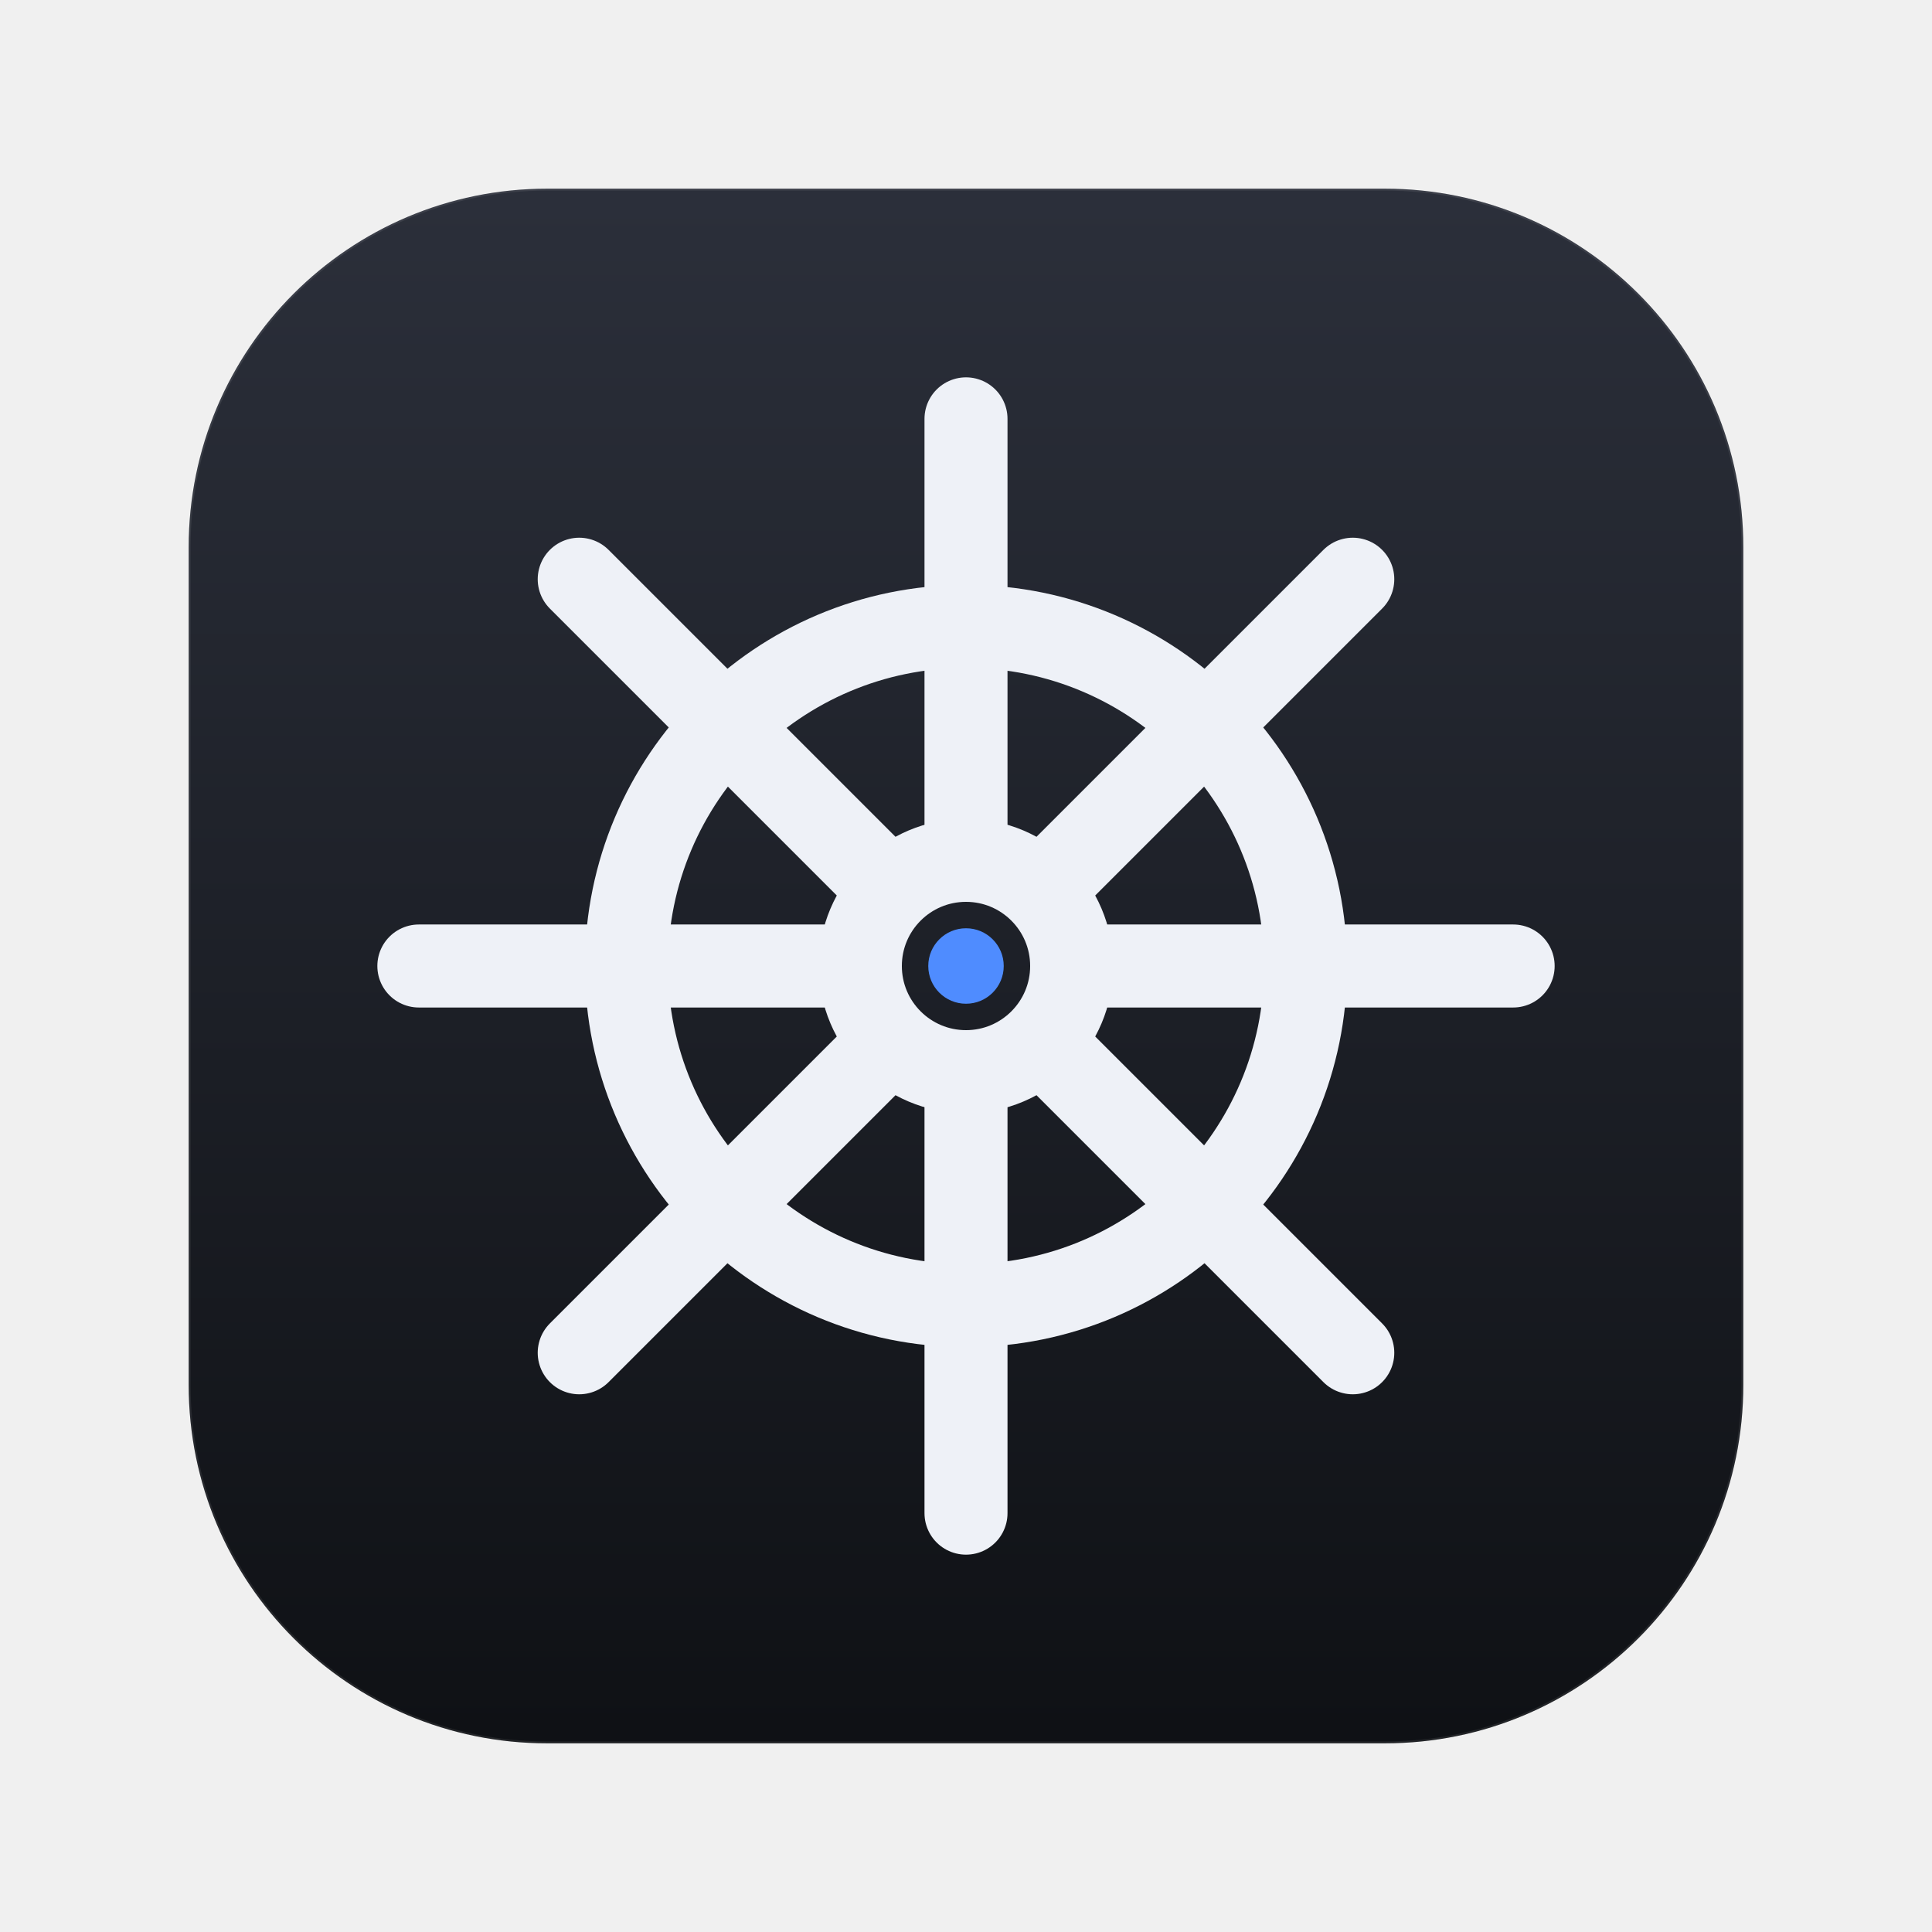
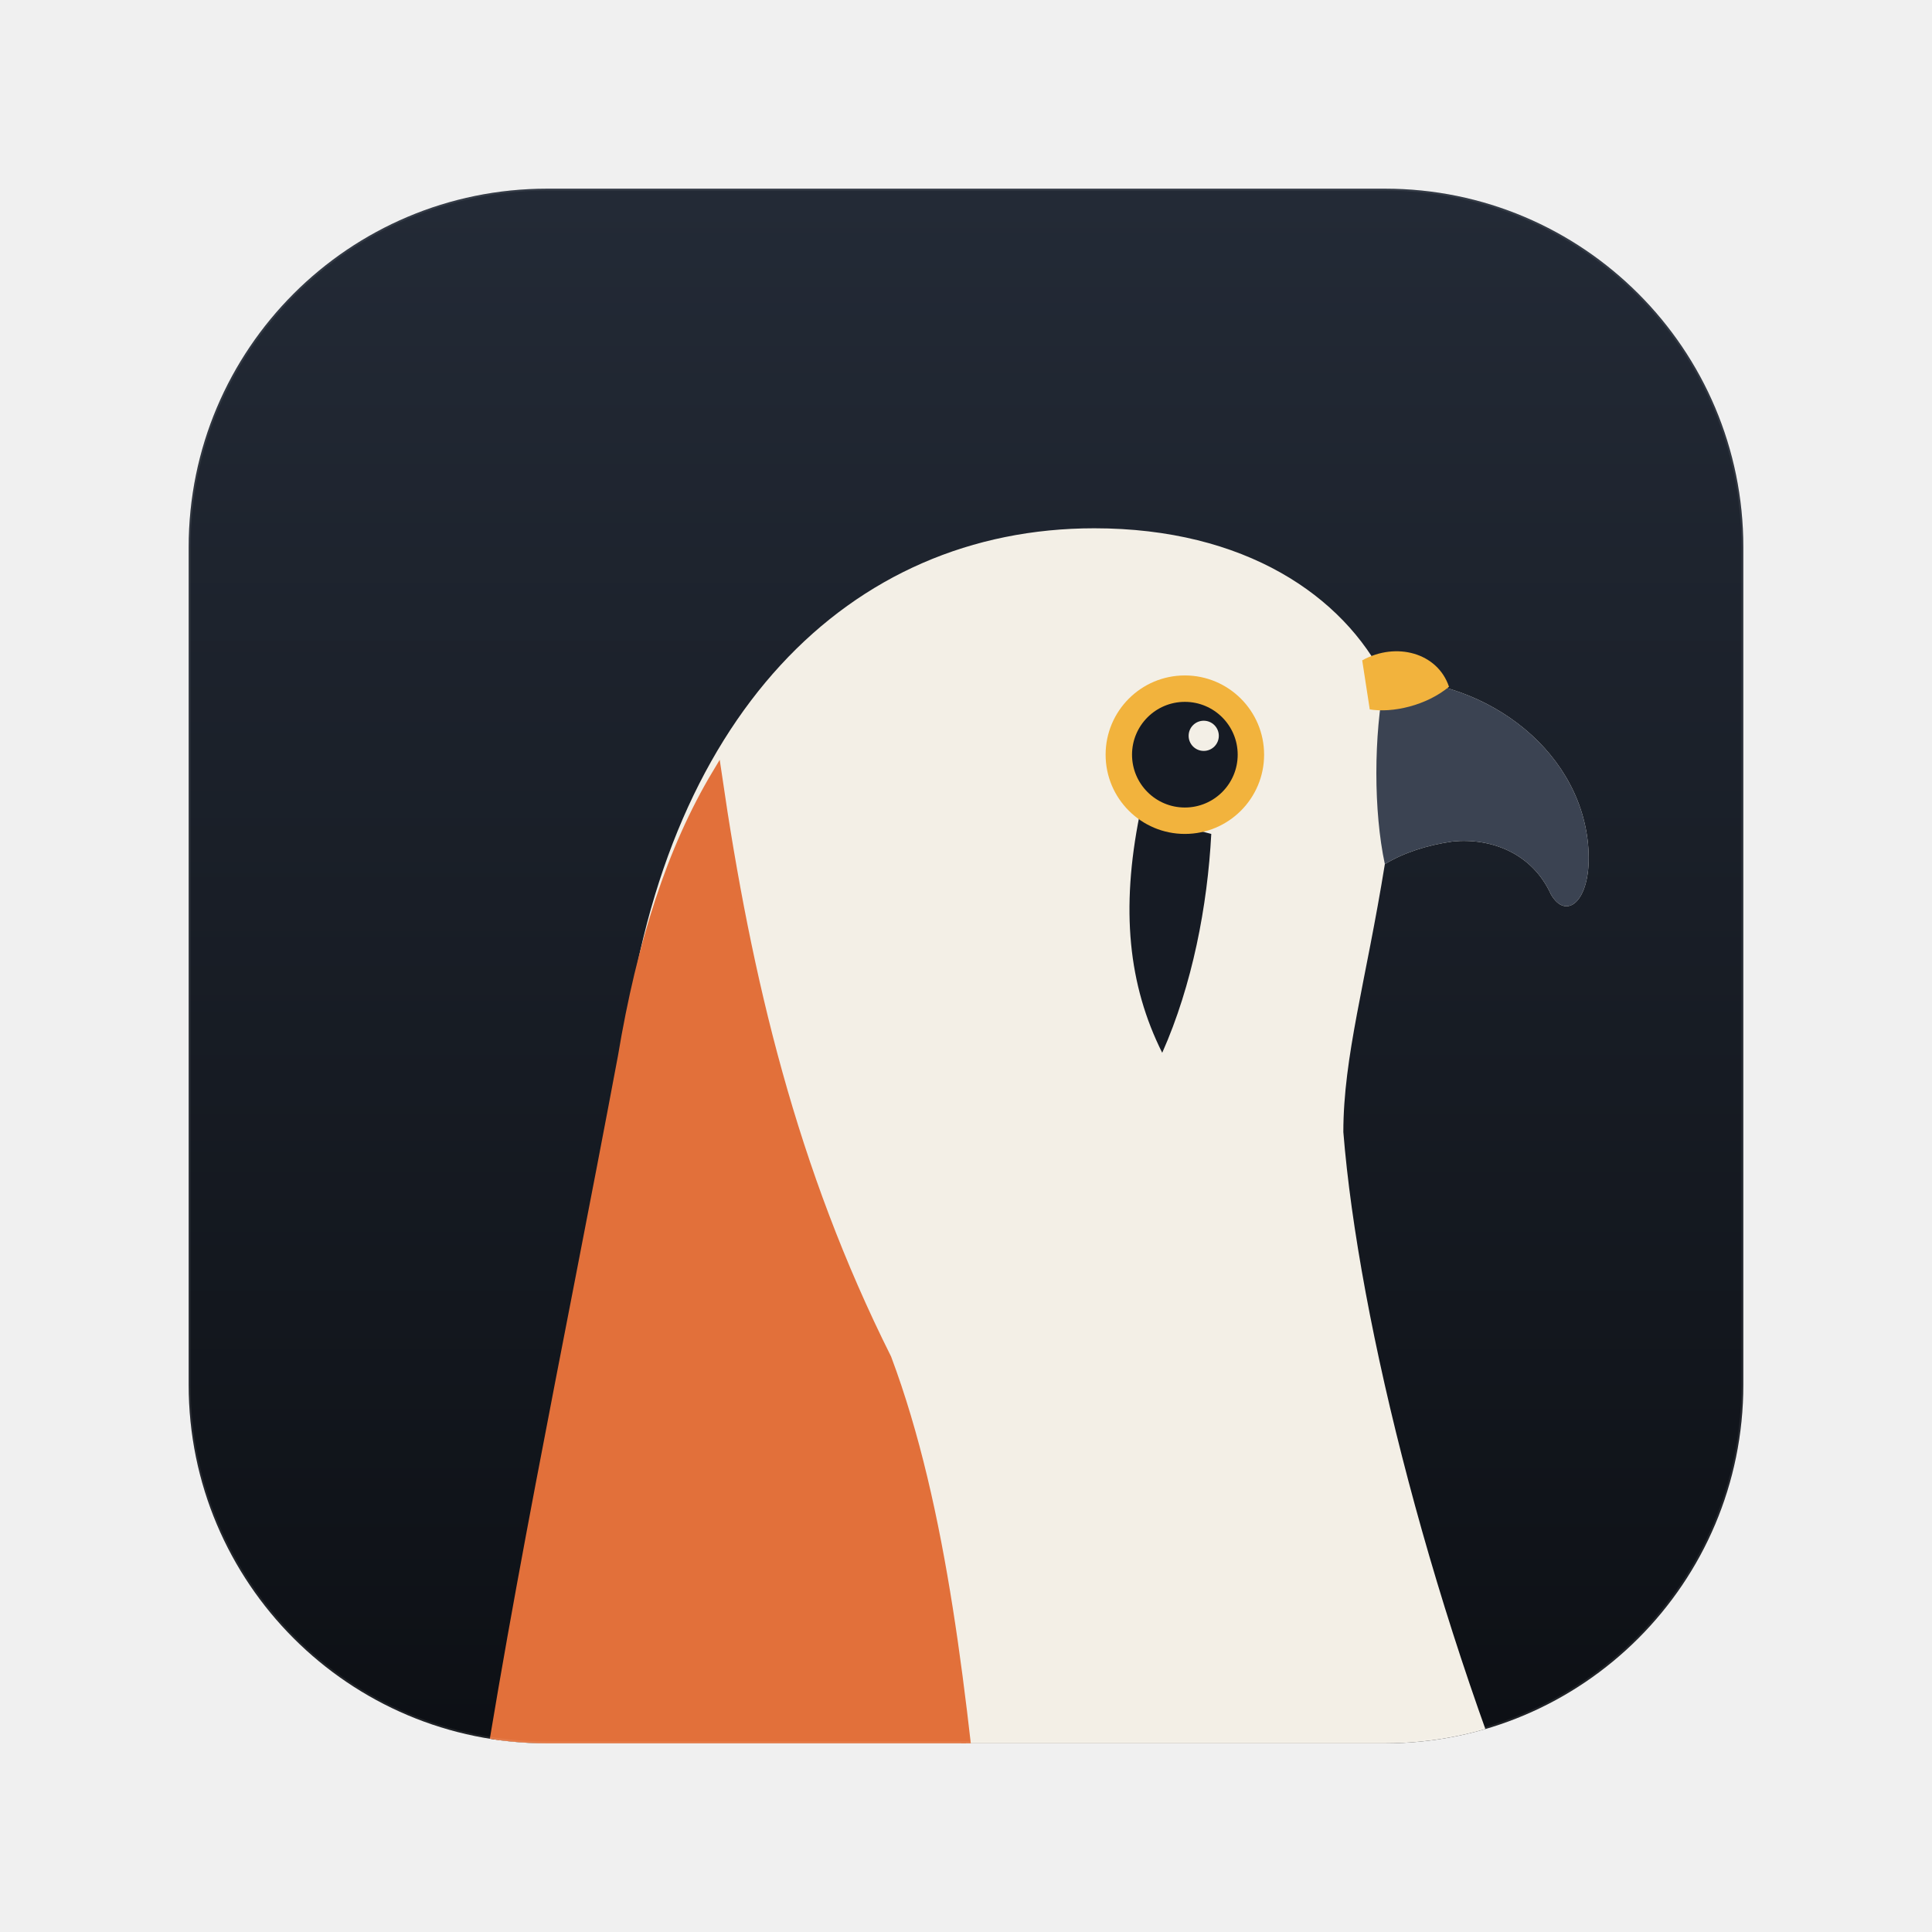
<svg xmlns="http://www.w3.org/2000/svg" width="1024" height="1024" viewBox="0 0 1024 1024">
  <defs>
    <linearGradient id="bg" x1="0" y1="0" x2="0" y2="1">
-       <stop offset="0" stop-color="#2b2f3a" />
-       <stop offset="1" stop-color="#0f1115" />
+       <stop offset="0" stop-color="#232a36" />
+       <stop offset="1" stop-color="#0d1015" />
    </linearGradient>
-     <linearGradient id="fg" x1="0" y1="0" x2="0" y2="1">
-       <stop offset="0" stop-color="#ffffff" />
-       <stop offset="1" stop-color="#cfd6e4" />
-     </linearGradient>
+     <clipPath id="tile">
+       <rect x="100" y="100" width="824" height="824" rx="190" />
+     </clipPath>
  </defs>
  <rect x="100" y="100" width="824" height="824" rx="190" fill="url(#bg)" />
+   <g clip-path="url(#tile)">
+     <path fill="#f3efe6" d="M250 1000 C270 860 300 720 330 560 C350 380 450 280 580 280 C660 280 712 316 734 360 C790 360 840 400 842 452 C843 478 830 488 822 474 C812 452 790 444 770 446 C756 448 744 452 734 458 C724 520 712 560 712 600 C720 700 760 860 820 1000 Z" />
+     <path fill="#e2703a" stroke="#e2703a" stroke-width="5" d="M250 1000 C270 860 300 720 330 560 C340 500 356 450 380 410 C396 520 420 620 470 720 C500 800 510 900 520 1000 Z" />
+     <path fill="#3b4352" d="M734 360 C790 360 840 400 842 452 C843 478 830 488 822 474 C812 452 790 444 770 446 C756 448 744 452 734 458 C728 430 728 390 734 360 Z" />
+     <path fill="#f2b33d" d="M722 350 C740 340 762 346 768 364 C756 374 738 378 726 376 Z" />
+     <path fill="#161b24" d="M604 432 C594 482 598 522 616 558 C632 522 640 480 642 442 Z" />
+     <circle cx="628" cy="400" r="42" fill="#f2b33d" />
+     <circle cx="628" cy="400" r="28" fill="#161b24" />
+     <circle cx="638" cy="390" r="8" fill="#f3efe6" />
+   </g>
  <rect x="100.5" y="100.5" width="823" height="823" rx="189.5" fill="none" stroke="#ffffff" stroke-opacity="0.08" />
-   <g transform="translate(512 512)" fill="none" stroke="#eef1f7" stroke-width="44" stroke-linecap="round" stroke-linejoin="round">
-     <circle r="180" />
-     <circle r="56" />
-     <g>
-       <path d="M0 -56 L0 -290" />
-       <path d="M0 56 L0 290" />
-       <path d="M-56 0 L-290 0" />
-       <path d="M56 0 L290 0" />
-       <path d="M40 -40 L205 -205" />
-       <path d="M-40 40 L-205 205" />
-       <path d="M-40 -40 L-205 -205" />
-       <path d="M40 40 L205 205" />
-     </g>
-   </g>
-   <circle cx="512" cy="512" r="20" fill="#4f8cff" />
</svg>
